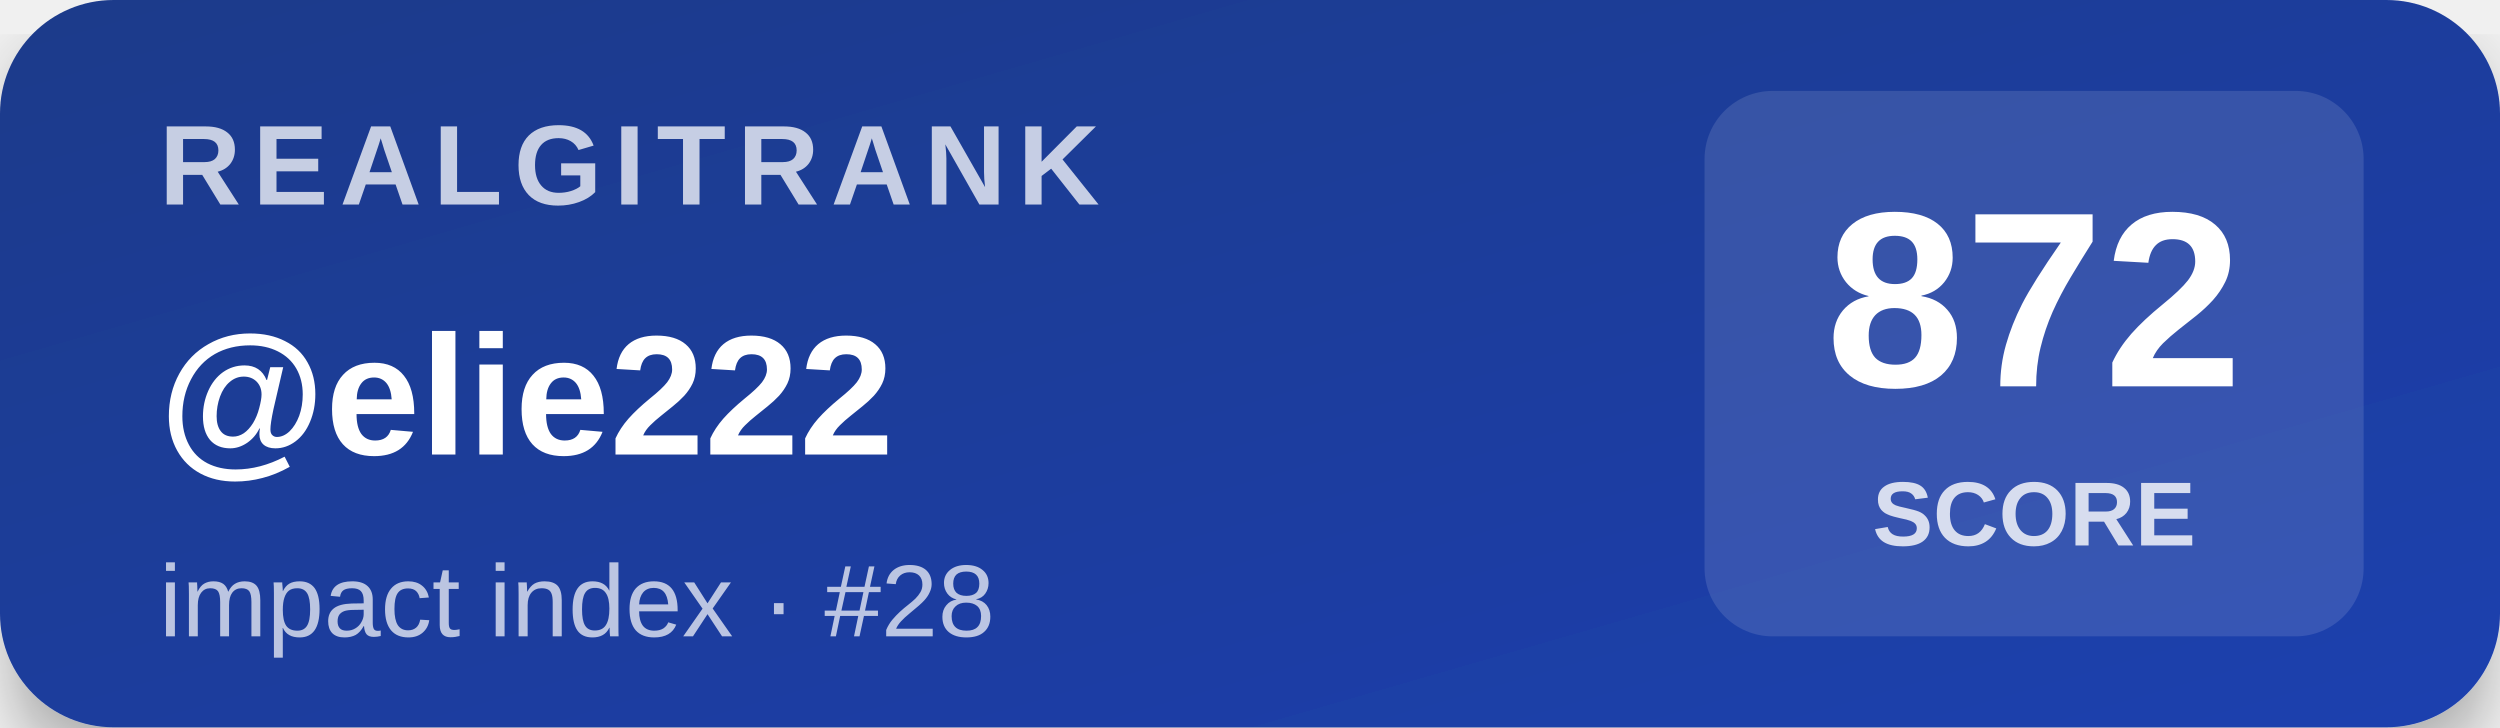
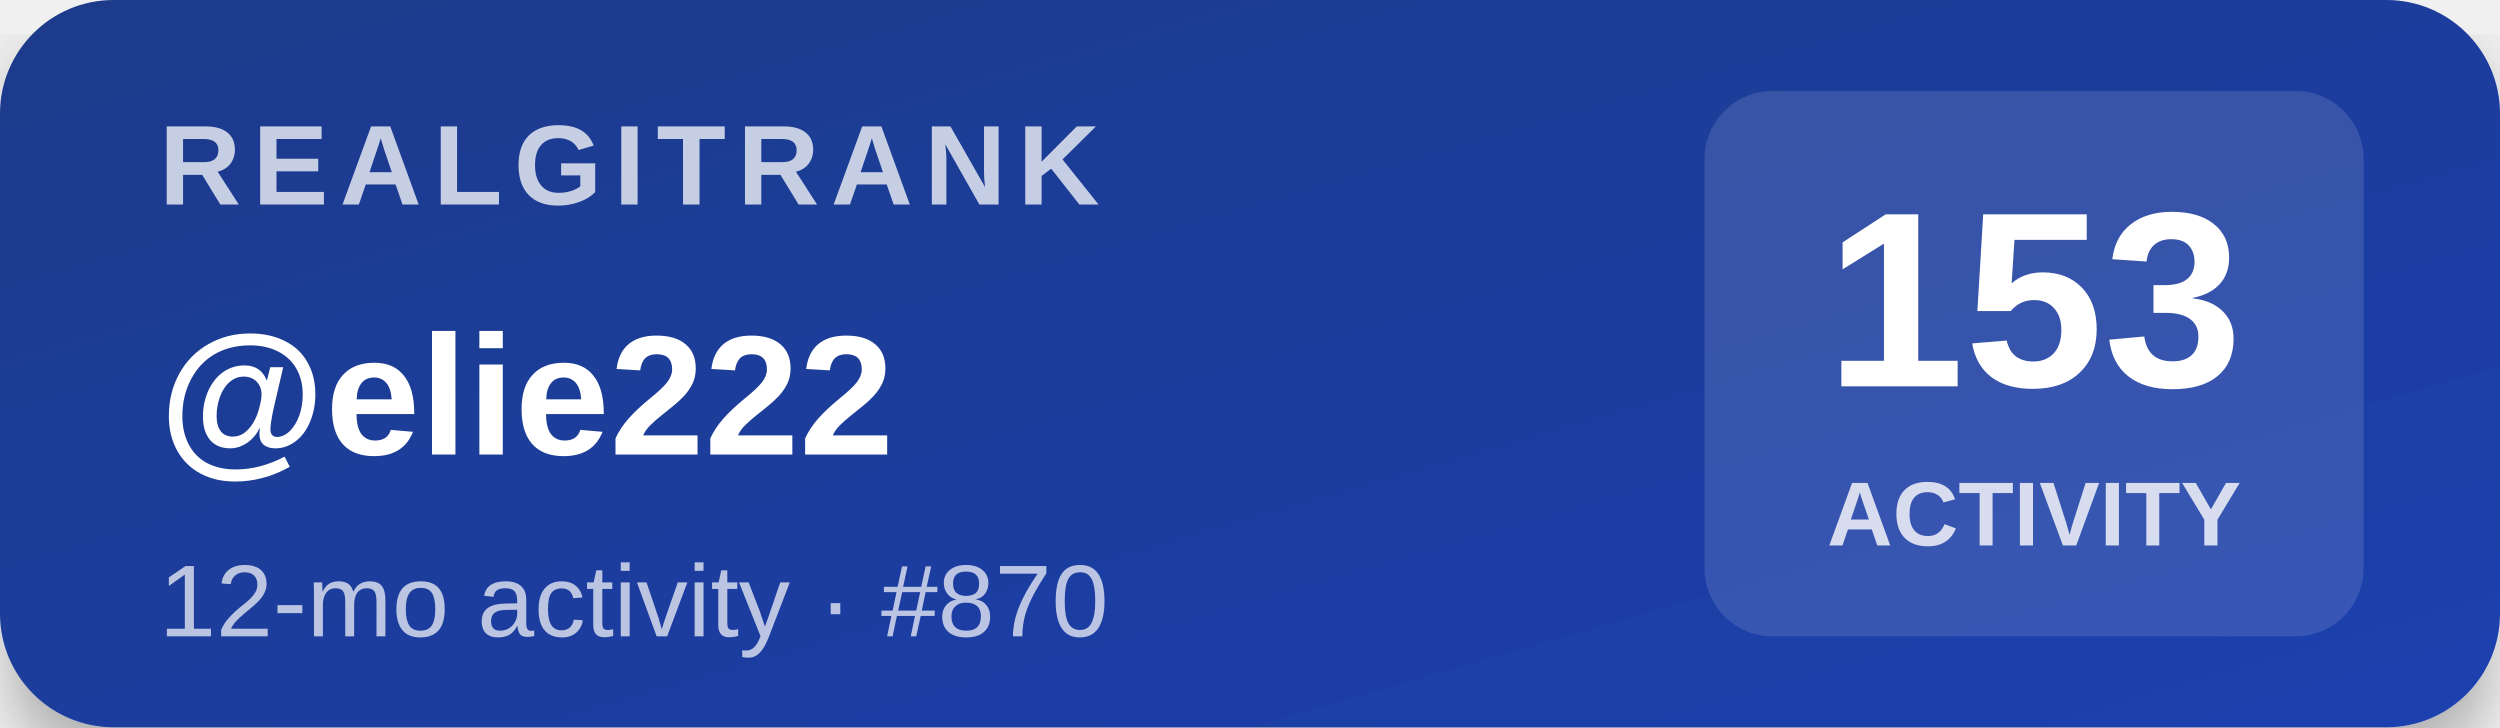
<svg xmlns="http://www.w3.org/2000/svg" width="220" height="64" viewBox="0 0 220 64">
  <defs>
    <linearGradient id="bg" x1="0" y1="0" x2="1" y2="1">
      <stop offset="0%" stop-color="#1e3a8a" />
      <stop offset="100%" stop-color="#1e40af" />
    </linearGradient>
    <filter id="shadow">
      <feDropShadow dx="0" dy="3" stdDeviation="3" flood-opacity="0.3" />
    </filter>
  </defs>
  <rect width="220" height="64" rx="10" fill="url(#bg)" filter="url(#shadow)" />
  <text x="14" y="18" font-family="Segoe UI,Arial,sans-serif" font-size="10" font-weight="700" fill="#ffffff" opacity="0.75" letter-spacing="1">REALGITRANK</text>
  <text x="14" y="40" font-family="Segoe UI,Arial,sans-serif" font-size="15" font-weight="800" fill="#ffffff">@elie222</text>
-   <text x="14" y="56" font-family="Segoe UI,Arial,sans-serif" font-size="9" fill="#ffffff" opacity="0.7">impact index · #28</text>
+   <text x="14" y="56" font-family="Segoe UI,Arial,sans-serif" font-size="9" fill="#ffffff" opacity="0.7">12-mo activity · #870</text>
  <rect x="150" y="8" width="58" height="48" rx="6" fill="#ffffff" opacity="0.12" />
-   <text x="179" y="34" text-anchor="middle" font-family="Segoe UI,Arial,sans-serif" font-size="22" font-weight="900" fill="#ffffff">872</text>
-   <text x="179" y="48" text-anchor="middle" font-family="Segoe UI,Arial,sans-serif" font-size="8" font-weight="600" fill="#ffffff" opacity="0.8">SCORE</text>
+   <text x="179" y="34" text-anchor="middle" font-family="Segoe UI,Arial,sans-serif" font-size="22" font-weight="900" fill="#ffffff">153</text>
+   <text x="179" y="48" text-anchor="middle" font-family="Segoe UI,Arial,sans-serif" font-size="8" font-weight="600" fill="#ffffff" opacity="0.8">ACTIVITY</text>
</svg>
